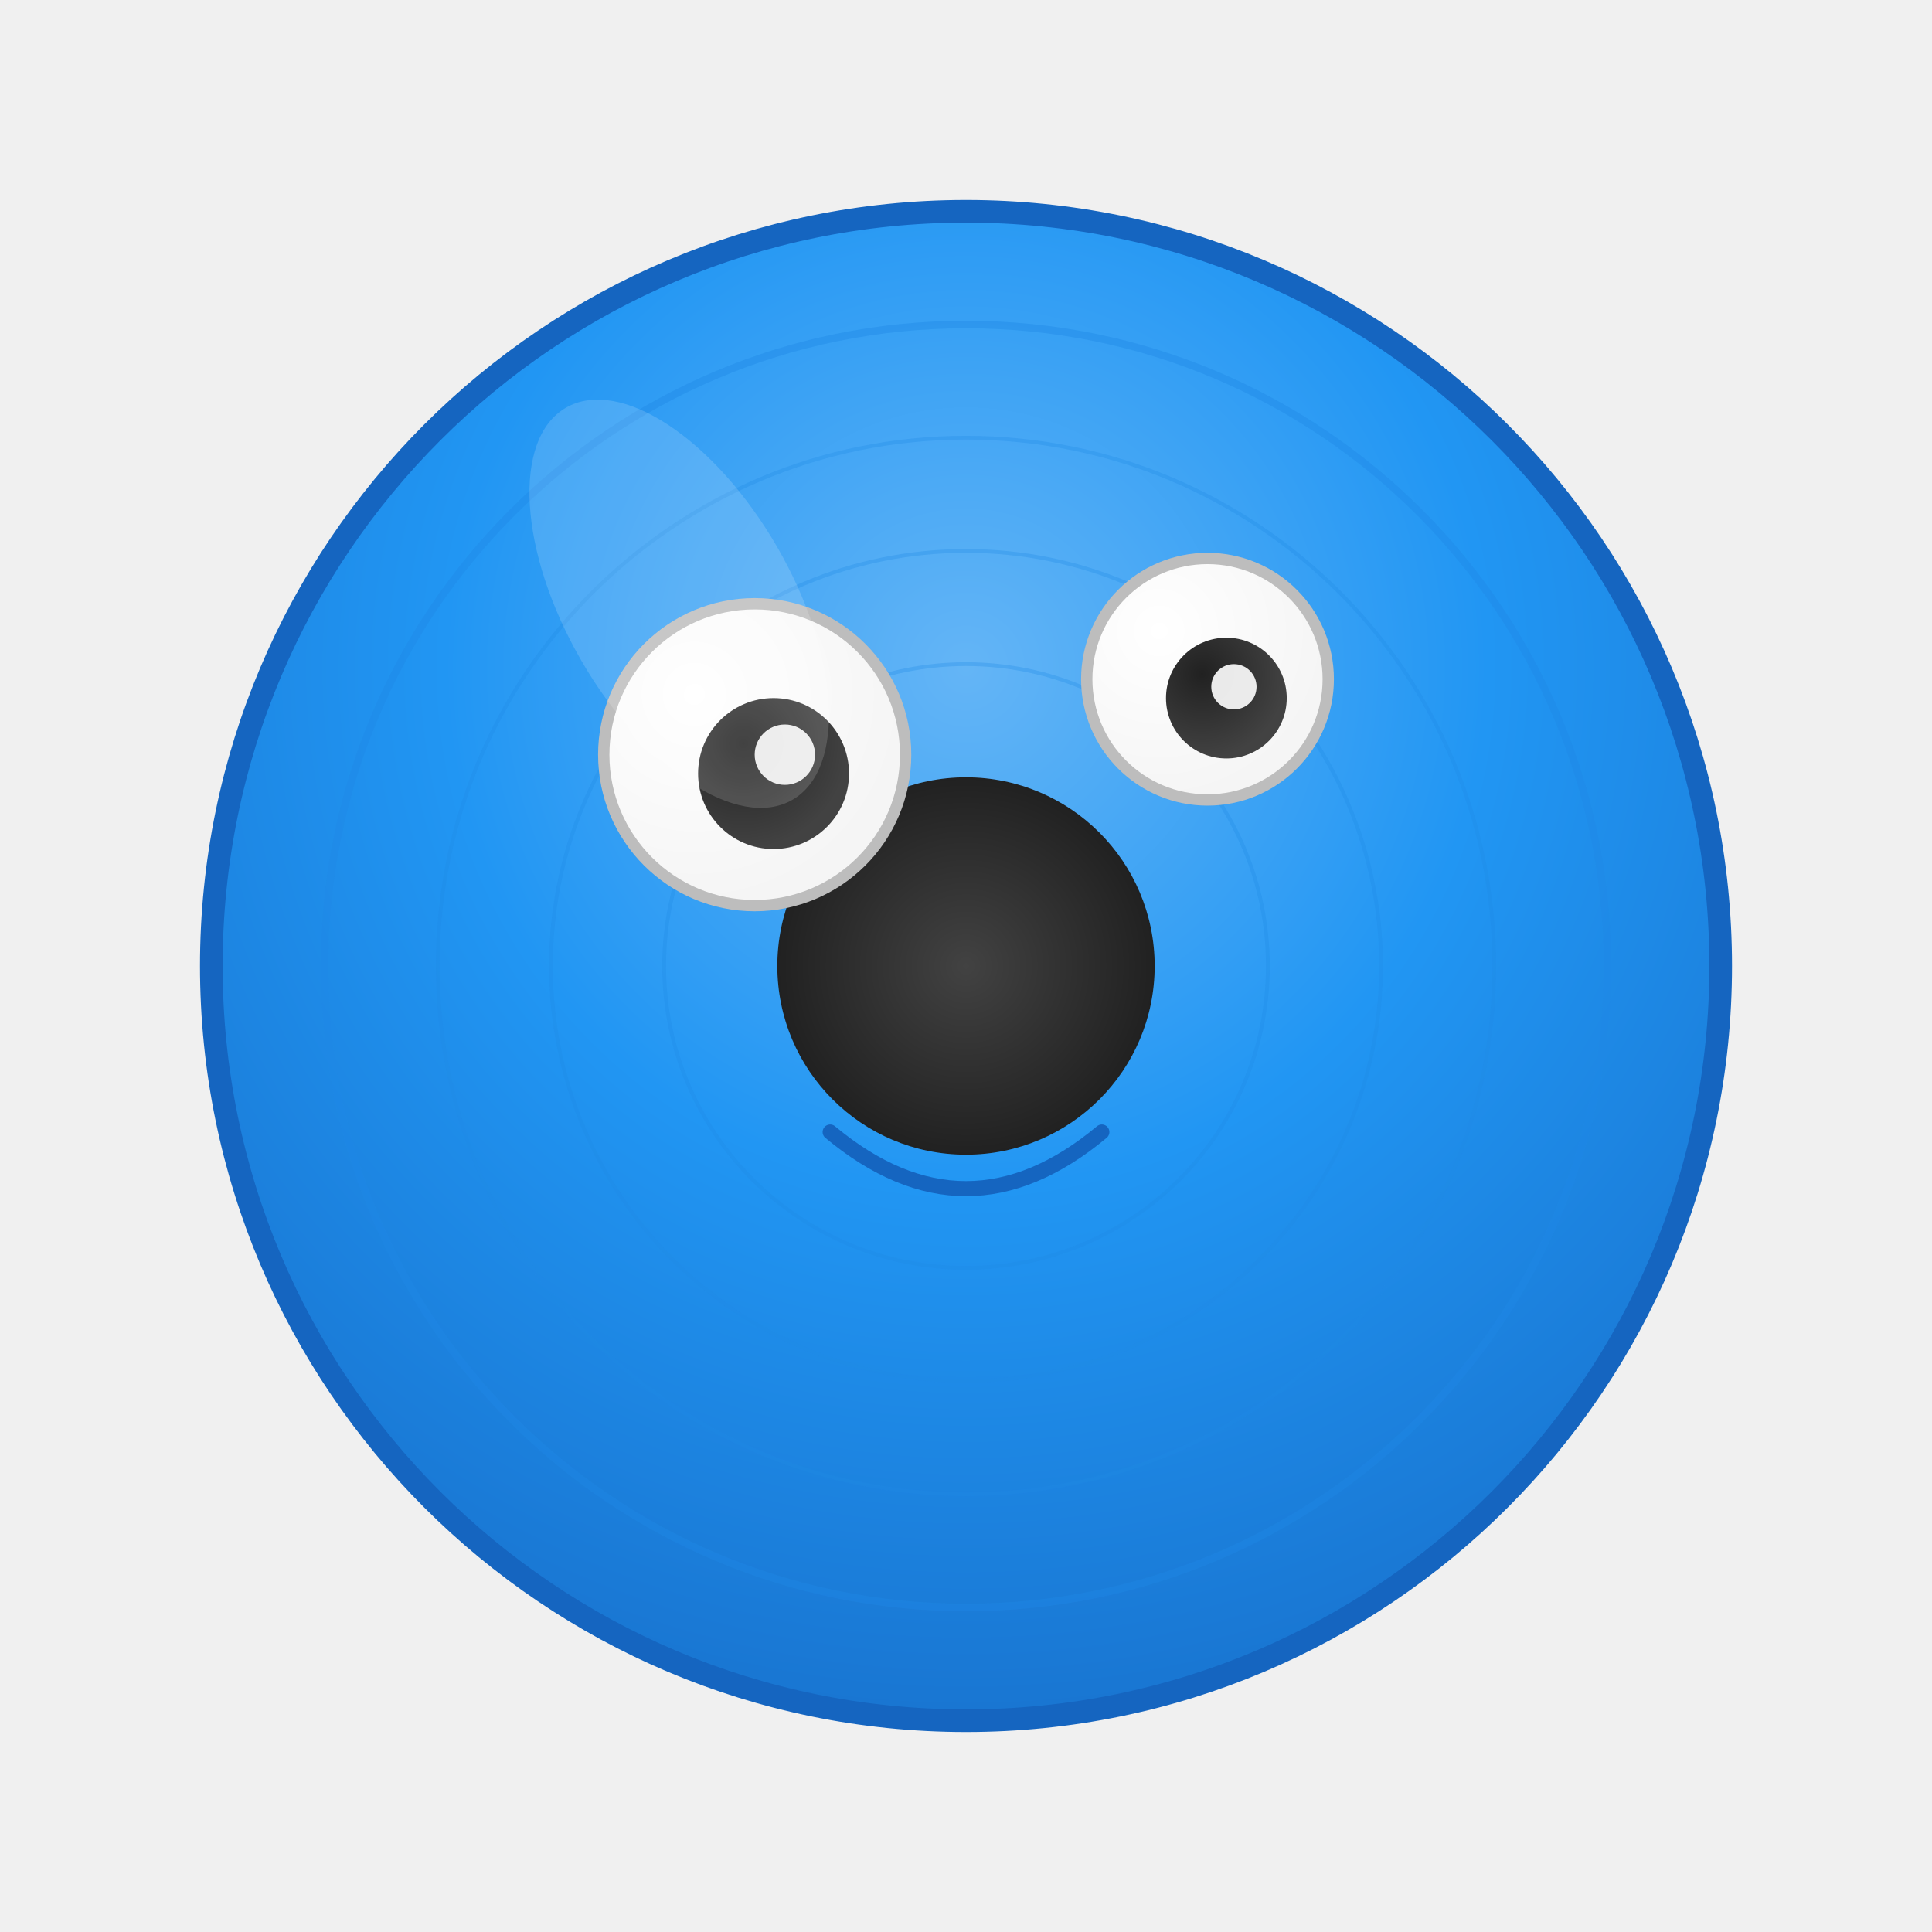
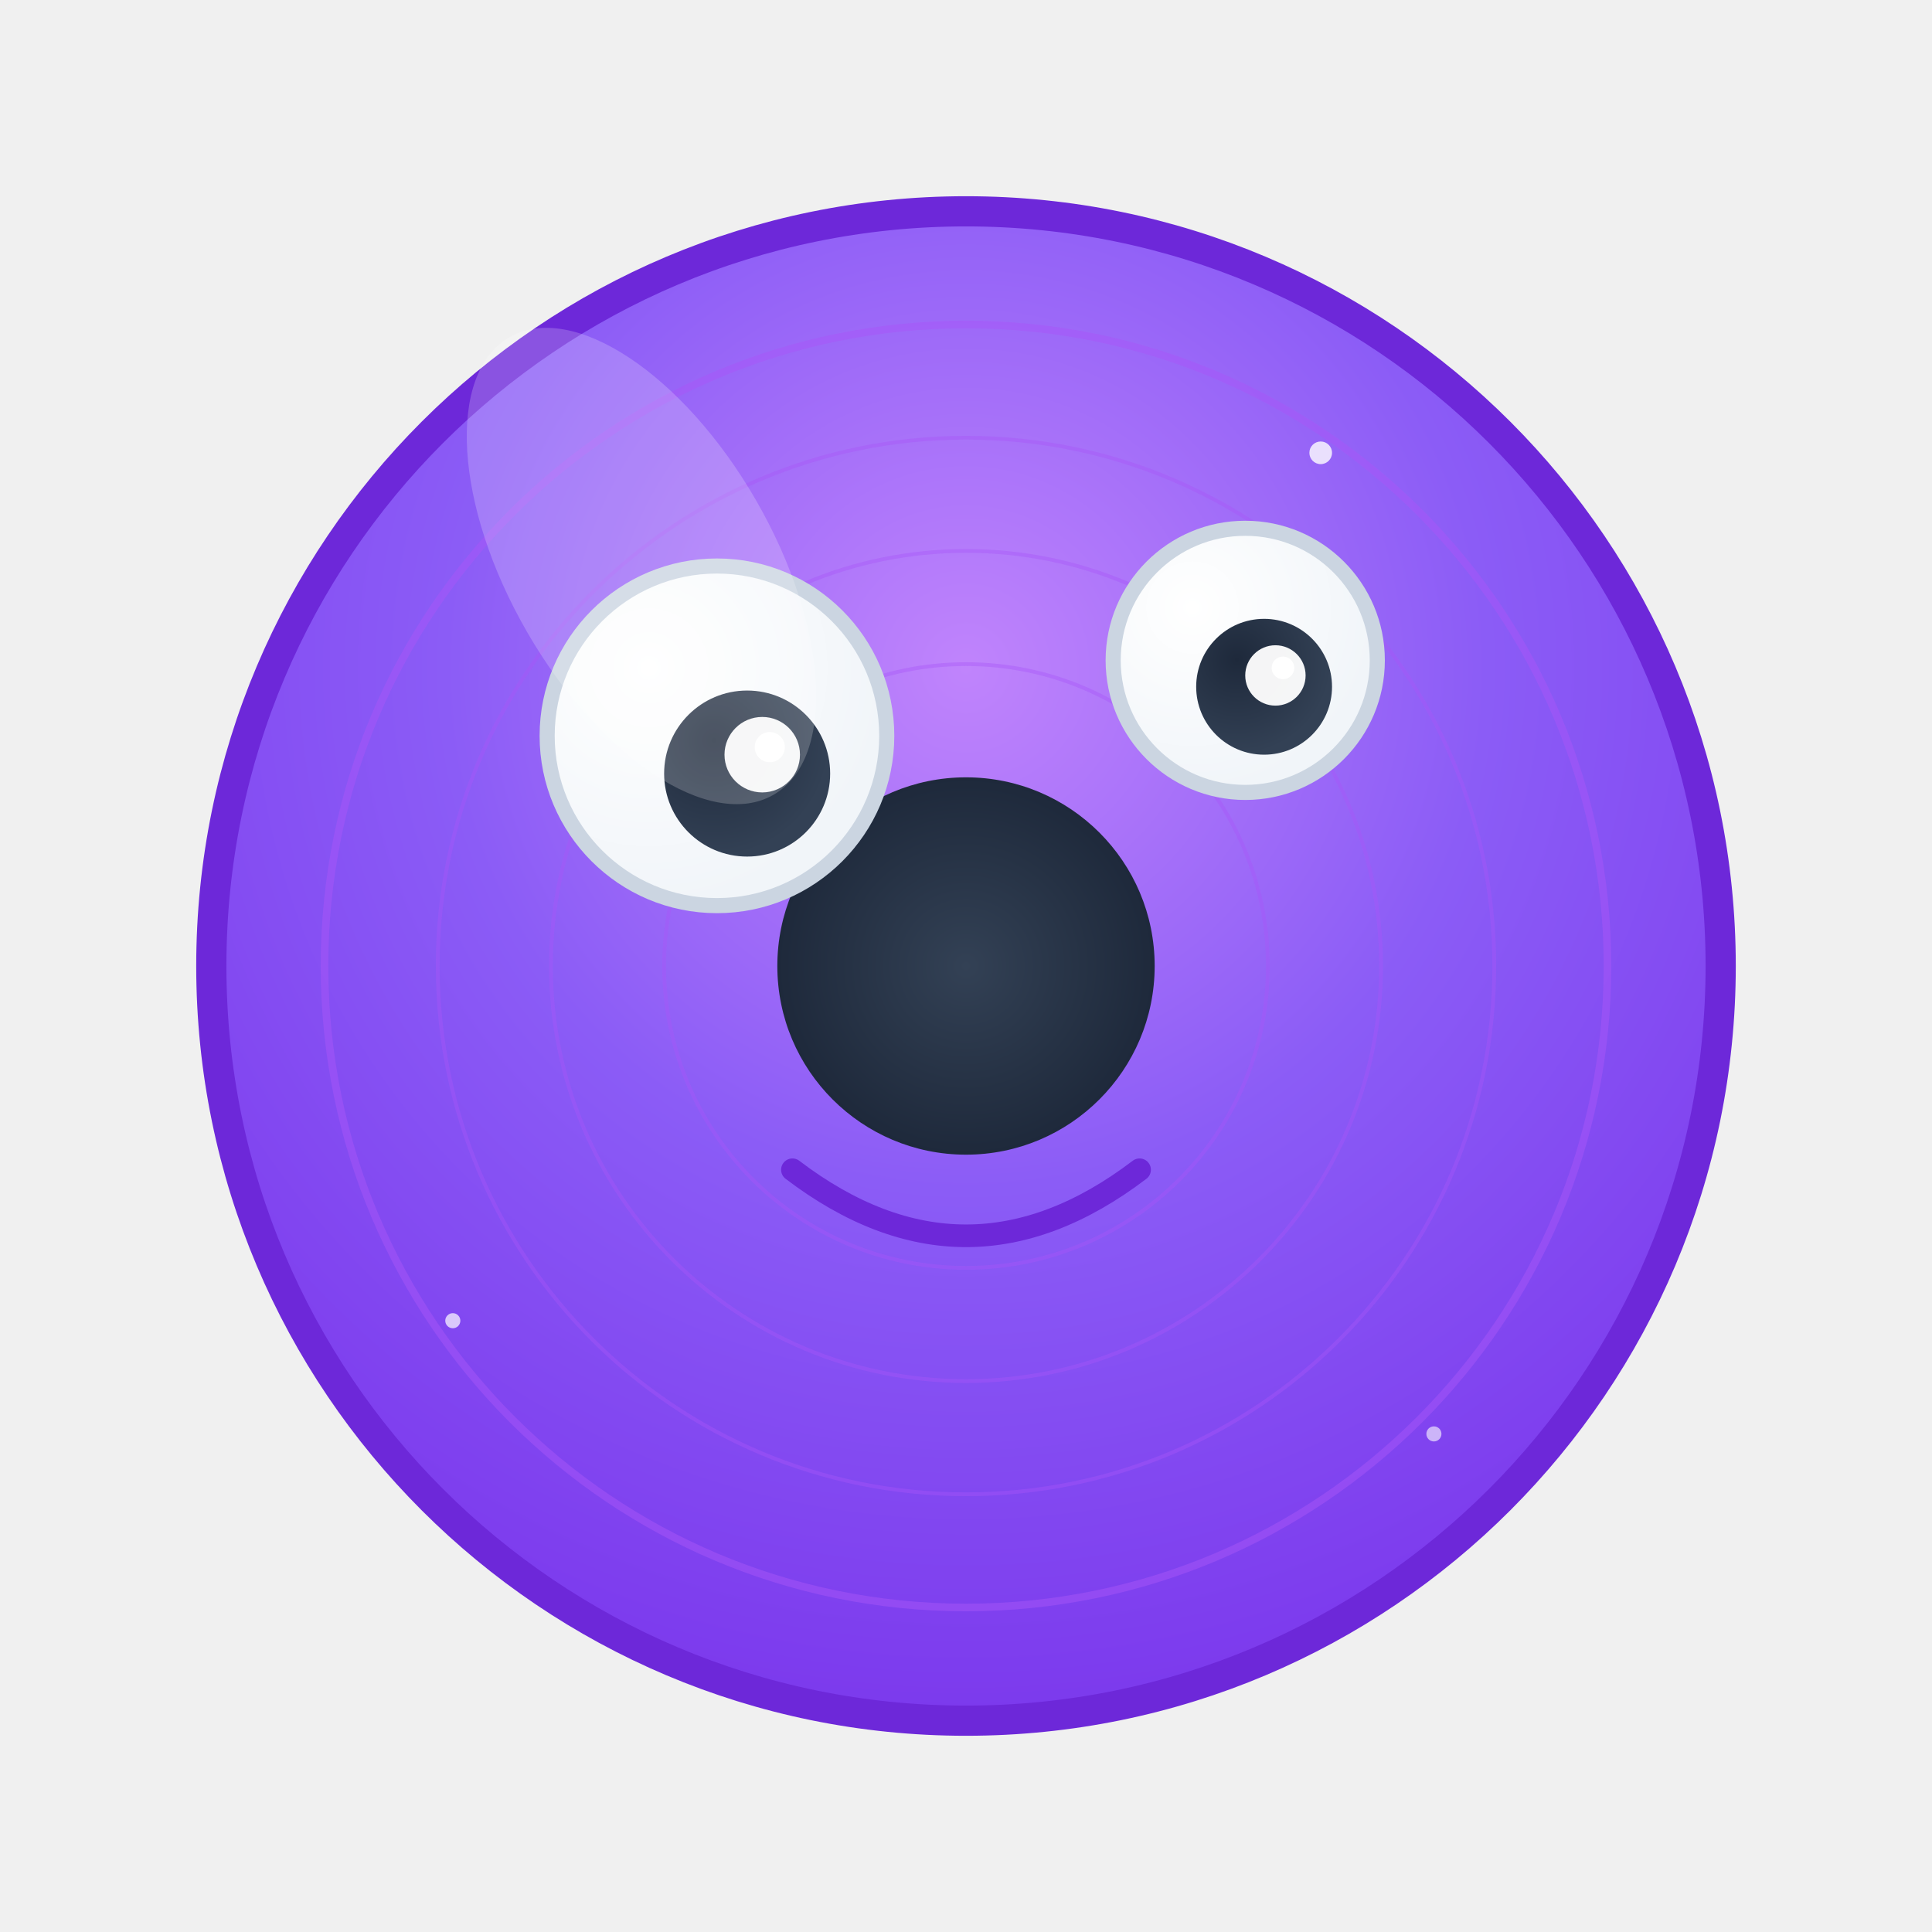
<svg xmlns="http://www.w3.org/2000/svg" width="512" height="512" viewBox="0 0 512 512">
  <defs>
    <radialGradient id="dvdGradient" cx="50%" cy="30%" r="70%">
-       <stop offset="0%" style="stop-color:#64B5F6;stop-opacity:1" />
-       <stop offset="50%" style="stop-color:#2196F3;stop-opacity:1" />
-       <stop offset="100%" style="stop-color:#1976D2;stop-opacity:1" />
+       <stop offset="0%" style="stop-color:#C084FC;stop-opacity:1" />
+       <stop offset="50%" style="stop-color:#8B5CF6;stop-opacity:1" />
+       <stop offset="100%" style="stop-color:#7C3AED;stop-opacity:1" />
    </radialGradient>
    <radialGradient id="holeGradient" cx="50%" cy="50%" r="50%">
-       <stop offset="0%" style="stop-color:#424242;stop-opacity:1" />
-       <stop offset="100%" style="stop-color:#212121;stop-opacity:1" />
+       <stop offset="0%" style="stop-color:#334155;stop-opacity:1" />
+       <stop offset="100%" style="stop-color:#1E293B;stop-opacity:1" />
    </radialGradient>
    <radialGradient id="eyeGradient" cx="30%" cy="30%" r="70%">
      <stop offset="0%" style="stop-color:#FFFFFF;stop-opacity:1" />
-       <stop offset="100%" style="stop-color:#F5F5F5;stop-opacity:1" />
+       <stop offset="100%" style="stop-color:#F1F5F9;stop-opacity:1" />
    </radialGradient>
    <radialGradient id="pupilGradient" cx="30%" cy="30%" r="70%">
-       <stop offset="0%" style="stop-color:#212121;stop-opacity:1" />
-       <stop offset="100%" style="stop-color:#424242;stop-opacity:1" />
+       <stop offset="0%" style="stop-color:#1E293B;stop-opacity:1" />
+       <stop offset="100%" style="stop-color:#334155;stop-opacity:1" />
    </radialGradient>
  </defs>
-   <circle cx="256" cy="256" r="200" fill="url(#dvdGradient)" stroke="#1565C0" stroke-width="6" />
+   <circle cx="256" cy="256" r="200" fill="url(#dvdGradient)" stroke="#6D28D9" stroke-width="8" />
  <circle cx="256" cy="256" r="50" fill="url(#holeGradient)" />
-   <circle cx="256" cy="256" r="170" fill="none" stroke="#1E88E5" stroke-width="2" opacity="0.4" />
-   <circle cx="256" cy="256" r="140" fill="none" stroke="#1E88E5" stroke-width="1" opacity="0.3" />
-   <circle cx="256" cy="256" r="110" fill="none" stroke="#1E88E5" stroke-width="1" opacity="0.3" />
-   <circle cx="256" cy="256" r="80" fill="none" stroke="#1E88E5" stroke-width="1" opacity="0.3" />
-   <circle cx="200" cy="200" r="40" fill="url(#eyeGradient)" stroke="#BDBDBD" stroke-width="3" />
-   <circle cx="205" cy="205" r="20" fill="url(#pupilGradient)" />
-   <circle cx="208" cy="200" r="8" fill="white" opacity="0.9" />
-   <circle cx="320" cy="180" r="32" fill="url(#eyeGradient)" stroke="#BDBDBD" stroke-width="3" />
-   <circle cx="325" cy="185" r="16" fill="url(#pupilGradient)" />
-   <circle cx="327" cy="182" r="6" fill="white" opacity="0.9" />
-   <path d="M 220 300 Q 256 330 292 300" fill="none" stroke="#1565C0" stroke-width="4" stroke-linecap="round" />
-   <ellipse cx="180" cy="160" rx="30" ry="60" fill="white" opacity="0.15" transform="rotate(-30 180 160)" />
+   <circle cx="256" cy="256" r="170" fill="none" stroke="#A855F7" stroke-width="2" opacity="0.5" />
+   <circle cx="256" cy="256" r="140" fill="none" stroke="#A855F7" stroke-width="1" opacity="0.4" />
+   <circle cx="256" cy="256" r="110" fill="none" stroke="#A855F7" stroke-width="1" opacity="0.4" />
+   <circle cx="256" cy="256" r="80" fill="none" stroke="#A855F7" stroke-width="1" opacity="0.4" />
+   <circle cx="190" cy="195" r="45" fill="url(#eyeGradient)" stroke="#CBD5E1" stroke-width="4" />
+   <circle cx="198" cy="205" r="22" fill="url(#pupilGradient)" />
+   <circle cx="202" cy="200" r="10" fill="white" opacity="0.95" />
+   <circle cx="204" cy="198" r="4" fill="white" />
+   <circle cx="330" cy="175" r="35" fill="url(#eyeGradient)" stroke="#CBD5E1" stroke-width="4" />
+   <circle cx="335" cy="182" r="18" fill="url(#pupilGradient)" />
+   <circle cx="338" cy="179" r="8" fill="white" opacity="0.95" />
+   <circle cx="340" cy="177" r="3" fill="white" />
+   <path d="M 210 310 Q 256 345 302 310" fill="none" stroke="#6D28D9" stroke-width="6" stroke-linecap="round" />
+   <ellipse cx="170" cy="150" rx="35" ry="70" fill="white" opacity="0.2" transform="rotate(-30 170 150)" />
+   <circle cx="350" cy="120" r="3" fill="white" opacity="0.8" />
+   <circle cx="120" cy="350" r="2" fill="white" opacity="0.7" />
+   <circle cx="380" cy="380" r="2" fill="white" opacity="0.6" />
</svg>
